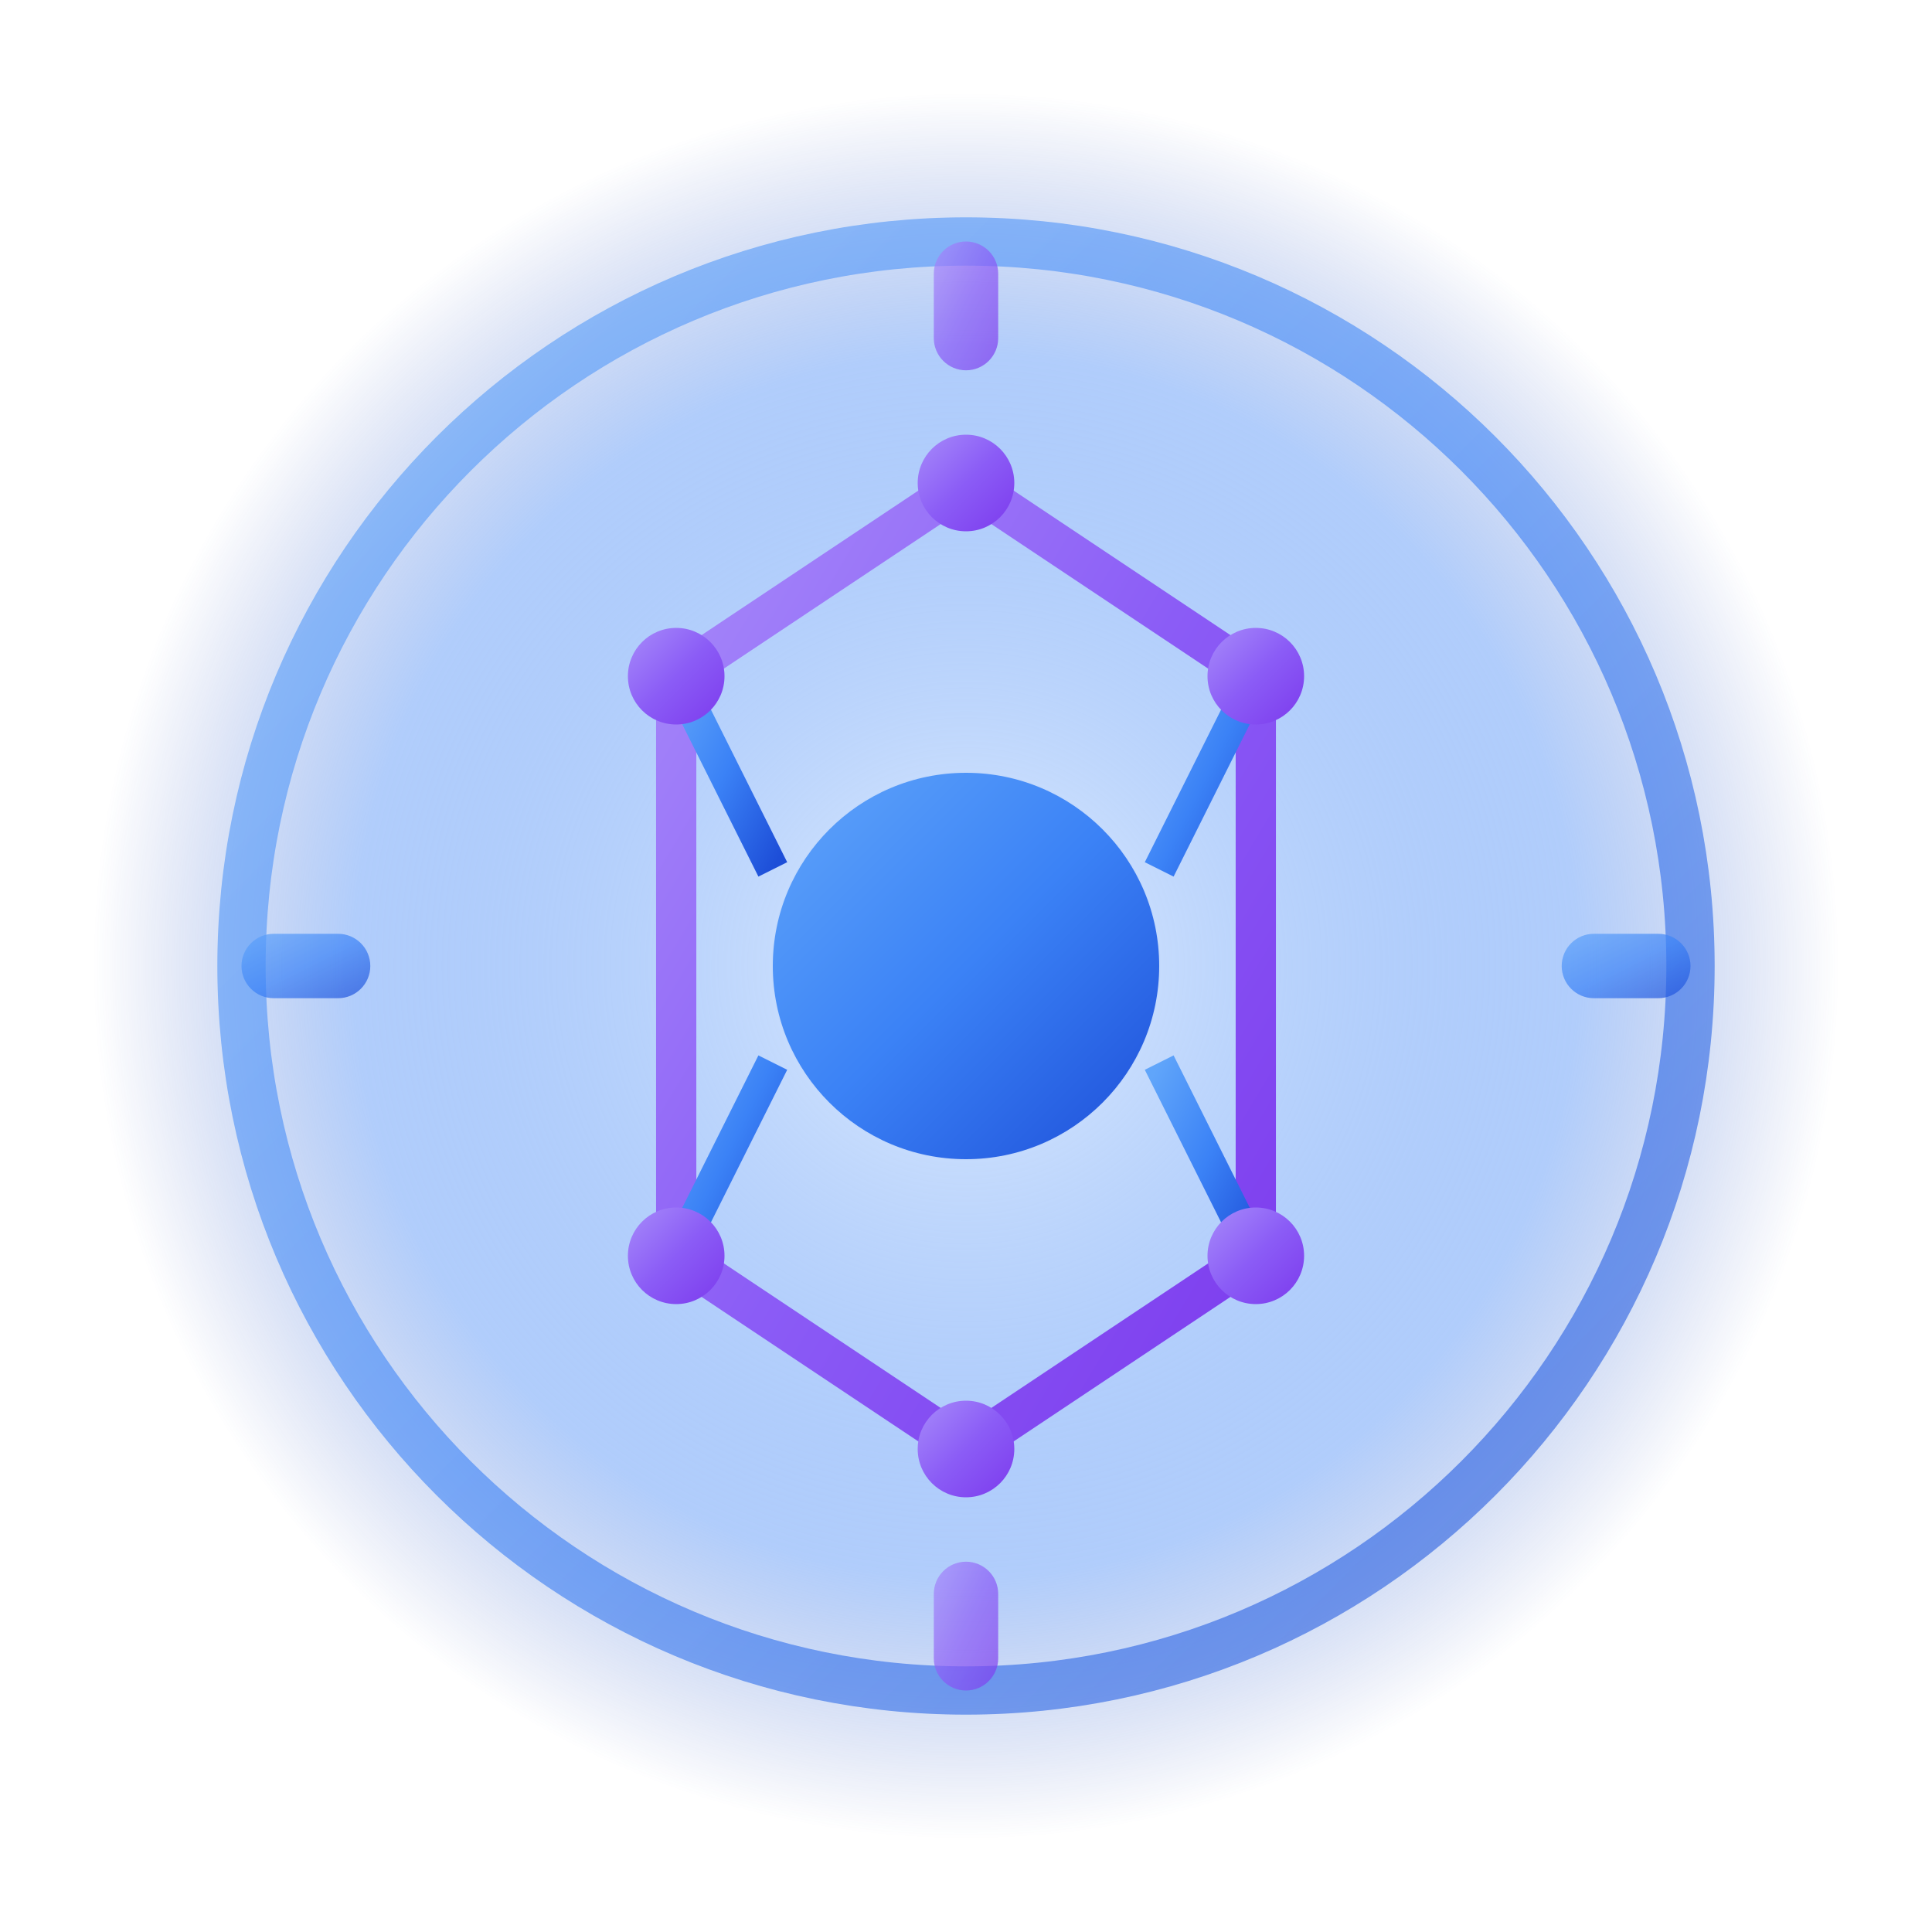
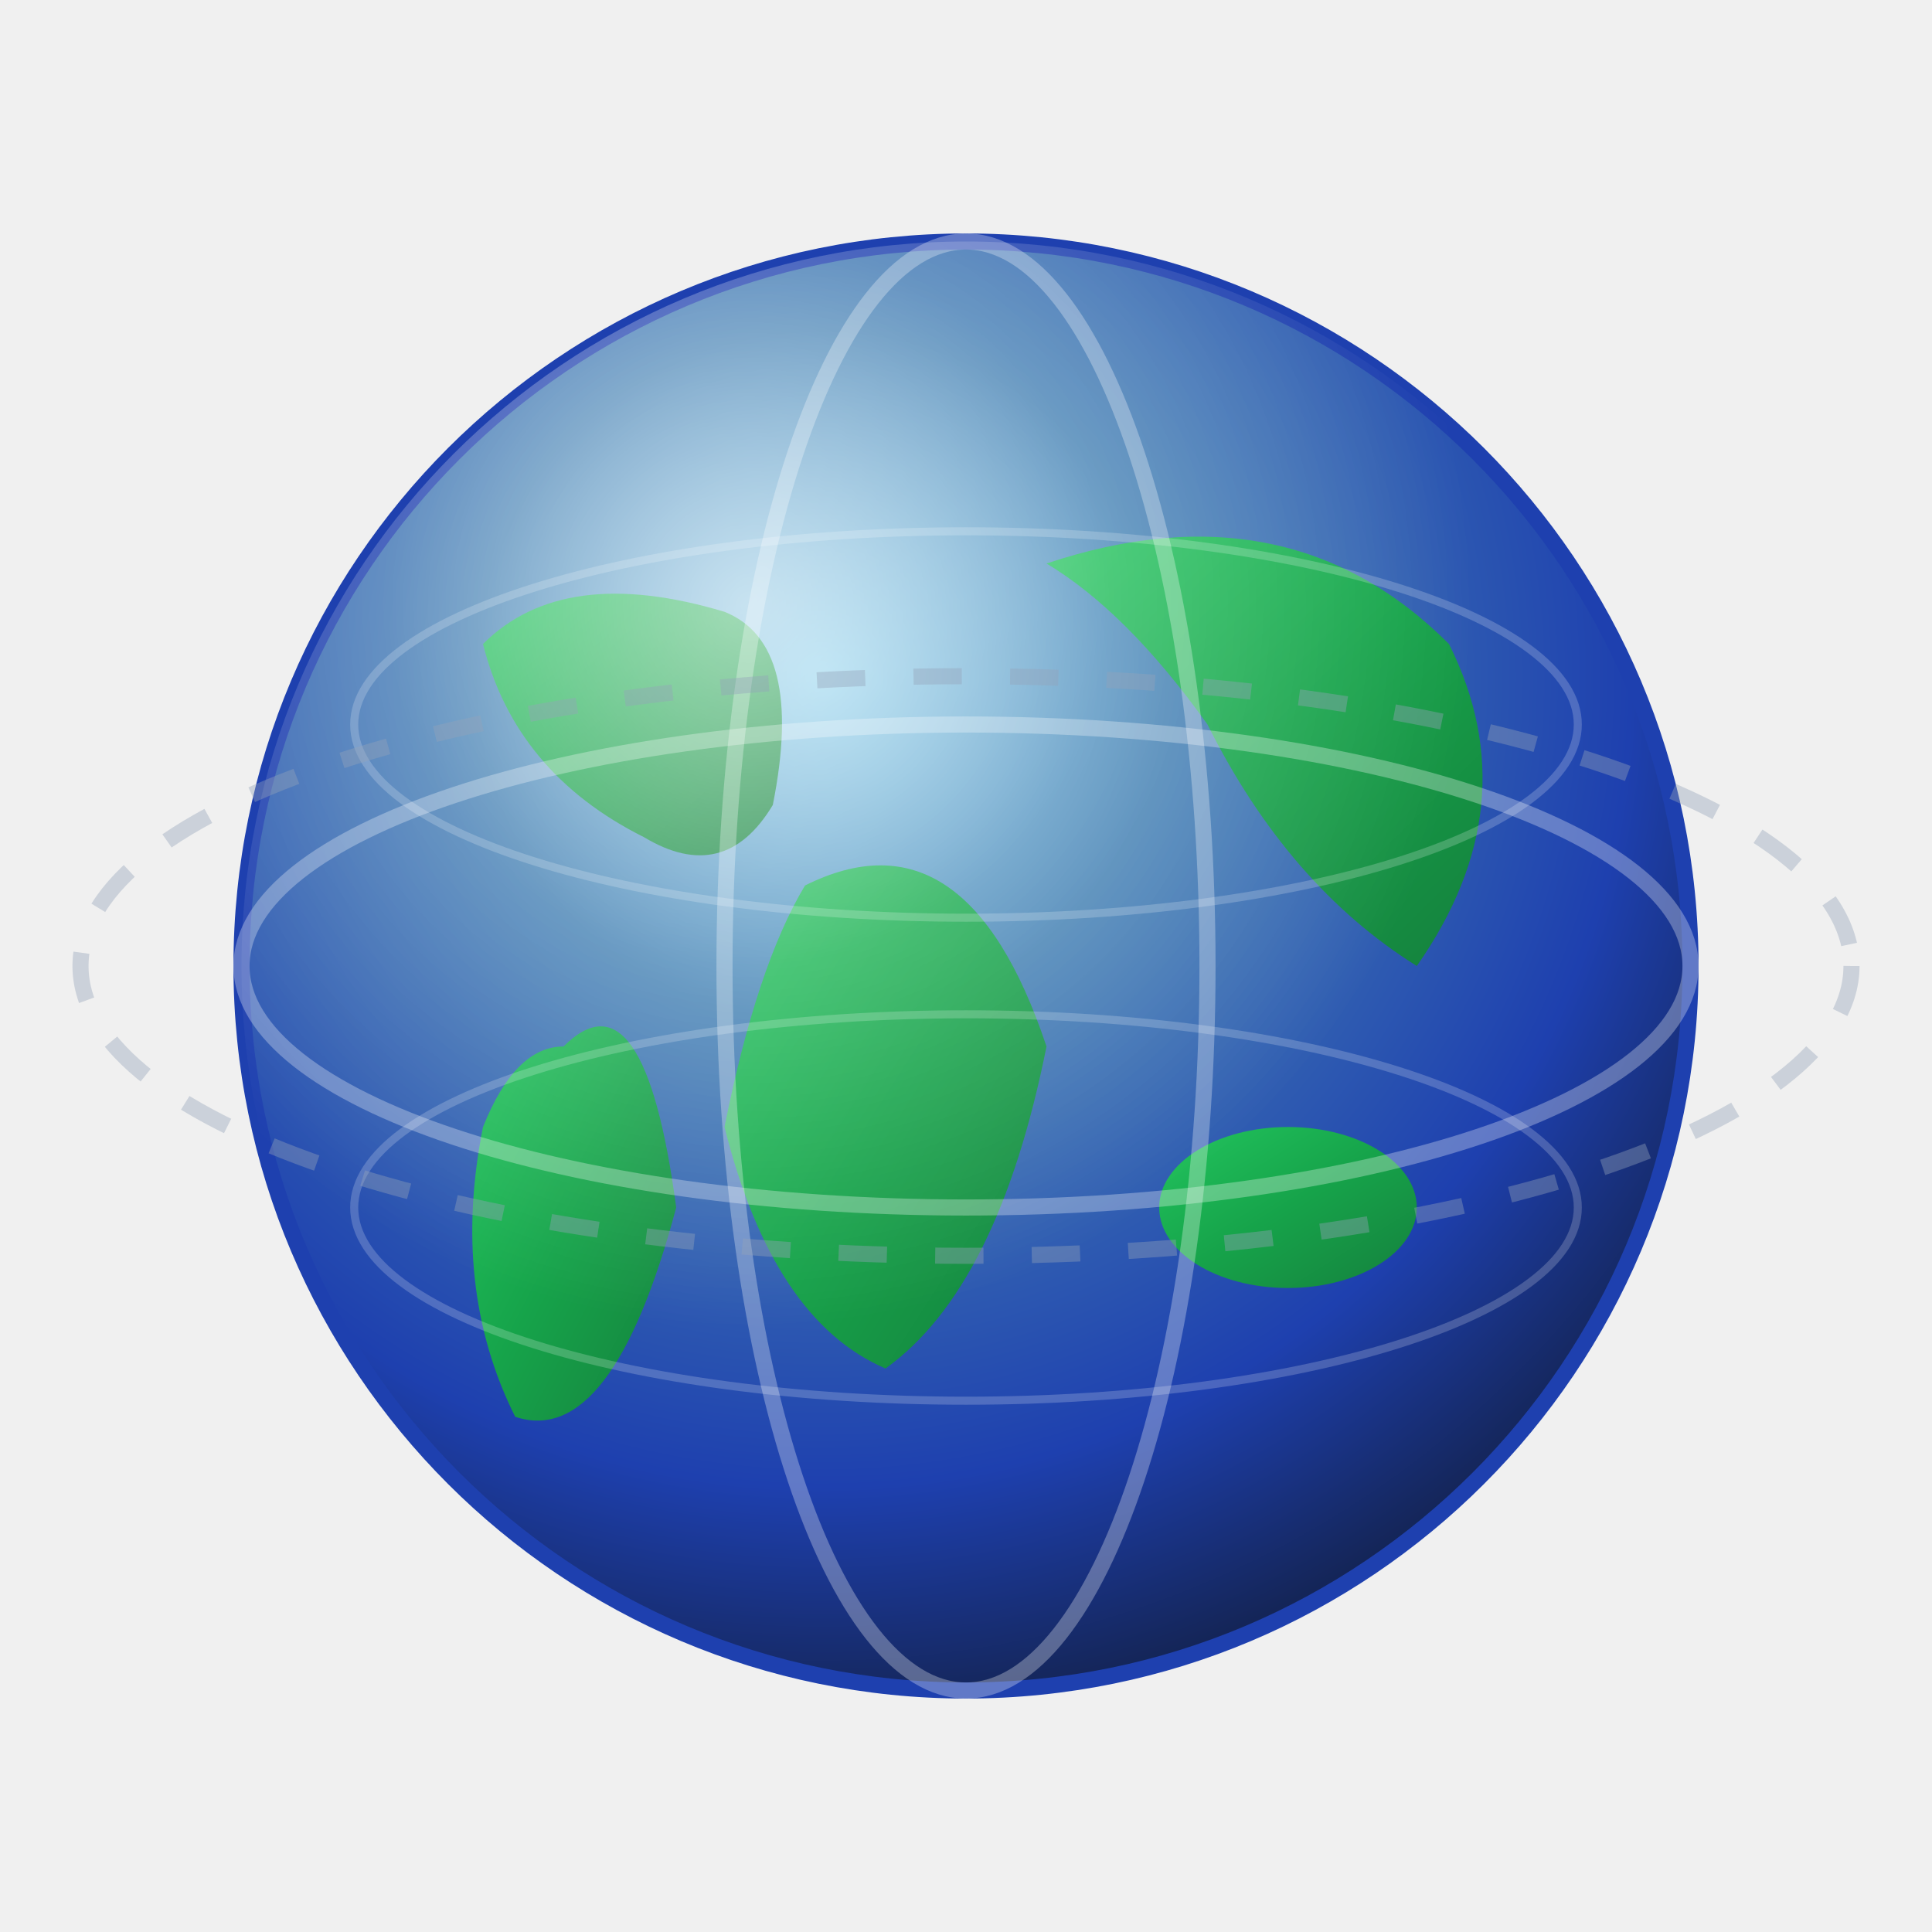
<svg xmlns="http://www.w3.org/2000/svg" viewBox="0 0 120 120">
  <defs>
-     <linearGradient id="primaryGradient" x1="0%" y1="0%" x2="100%" y2="100%">
-       <stop offset="0%" stop-color="#60A5FA" />
-       <stop offset="50%" stop-color="#3B82F6" />
-       <stop offset="100%" stop-color="#1D4ED8" />
+     <radialGradient id="earthGradient" cx="40%" cy="30%" r="80%">
+       <stop offset="0%" stop-color="#87CEEB" />
+       <stop offset="30%" stop-color="#4682B4" />
+       <stop offset="70%" stop-color="#1E40AF" />
+       <stop offset="100%" stop-color="#0F172A" />
+     </radialGradient>
+     <linearGradient id="landGradient" x1="0%" y1="0%" x2="100%" y2="100%">
+       <stop offset="0%" stop-color="#22C55E" />
+       <stop offset="50%" stop-color="#16A34A" />
+       <stop offset="100%" stop-color="#15803D" />
    </linearGradient>
-     <linearGradient id="accentGradient" x1="0%" y1="0%" x2="100%" y2="100%">
-       <stop offset="0%" stop-color="#A78BFA" />
-       <stop offset="50%" stop-color="#8B5CF6" />
-       <stop offset="100%" stop-color="#7C3AED" />
-     </linearGradient>
-     <radialGradient id="glowGradient" cx="50%" cy="50%" r="50%">
-       <stop offset="0%" stop-color="#DBEAFE" stop-opacity="0.8" />
-       <stop offset="70%" stop-color="#3B82F6" stop-opacity="0.4" />
-       <stop offset="100%" stop-color="#1E40AF" stop-opacity="0" />
+     <radialGradient id="highlightGradient" cx="35%" cy="25%" r="50%">
+       <stop offset="0%" stop-color="#FFFFFF" stop-opacity="0.6" />
+       <stop offset="50%" stop-color="#FFFFFF" stop-opacity="0.2" />
+       <stop offset="100%" stop-color="#FFFFFF" stop-opacity="0" />
    </radialGradient>
  </defs>
-   <rect width="120" height="120" fill="#ffffff" />
-   <circle cx="60" cy="60" r="55" fill="url(#glowGradient)" />
-   <circle cx="60" cy="60" r="45" fill="none" stroke="url(#primaryGradient)" stroke-width="3" opacity="0.6" />
-   <circle cx="60" cy="60" r="12" fill="url(#primaryGradient)" />
-   <polygon points="60,30 78,42 78,78 60,90 42,78 42,42" fill="none" stroke="url(#accentGradient)" stroke-width="2.5" />
-   <line x1="60" y1="48" x2="60" y2="30" stroke="url(#primaryGradient)" stroke-width="2" />
-   <line x1="72" y1="54" x2="78" y2="42" stroke="url(#primaryGradient)" stroke-width="2" />
-   <line x1="72" y1="66" x2="78" y2="78" stroke="url(#primaryGradient)" stroke-width="2" />
-   <line x1="60" y1="72" x2="60" y2="90" stroke="url(#primaryGradient)" stroke-width="2" />
-   <line x1="48" y1="66" x2="42" y2="78" stroke="url(#primaryGradient)" stroke-width="2" />
-   <line x1="48" y1="54" x2="42" y2="42" stroke="url(#primaryGradient)" stroke-width="2" />
-   <circle cx="60" cy="30" r="3" fill="url(#accentGradient)" />
-   <circle cx="78" cy="42" r="3" fill="url(#accentGradient)" />
-   <circle cx="78" cy="78" r="3" fill="url(#accentGradient)" />
-   <circle cx="60" cy="90" r="3" fill="url(#accentGradient)" />
-   <circle cx="42" cy="78" r="3" fill="url(#accentGradient)" />
-   <circle cx="42" cy="42" r="3" fill="url(#accentGradient)" />
-   <rect x="15" y="58" width="8" height="4" rx="2" fill="url(#primaryGradient)" opacity="0.7" />
-   <rect x="97" y="58" width="8" height="4" rx="2" fill="url(#primaryGradient)" opacity="0.7" />
-   <rect x="58" y="15" width="4" height="8" rx="2" fill="url(#accentGradient)" opacity="0.7" />
-   <rect x="58" y="97" width="4" height="8" rx="2" fill="url(#accentGradient)" opacity="0.7" />
+   <circle cx="60" cy="60" r="45" fill="url(#earthGradient)" stroke="#1E40AF" stroke-width="1" />
+   <path d="M 30 40 Q 35 35 45 38 Q 50 40 48 50 Q 45 55 40 52 Q 32 48 30 40" fill="url(#landGradient)" />
+   <path d="M 65 35 Q 80 30 90 40 Q 95 50 88 60 Q 80 55 75 45 Q 70 38 65 35" fill="url(#landGradient)" />
+   <path d="M 50 55 Q 60 50 65 65 Q 62 80 55 85 Q 48 82 45 70 Q 47 60 50 55" fill="url(#landGradient)" />
+   <path d="M 35 65 Q 40 60 42 75 Q 38 90 32 88 Q 28 80 30 70 Q 32 65 35 65" fill="url(#landGradient)" />
+   <ellipse cx="80" cy="75" rx="8" ry="5" fill="url(#landGradient)" />
+   <ellipse cx="60" cy="60" rx="45" ry="15" fill="none" stroke="#FFFFFF" stroke-width="1" opacity="0.3" />
+   <ellipse cx="60" cy="60" rx="15" ry="45" fill="none" stroke="#FFFFFF" stroke-width="1" opacity="0.3" />
+   <ellipse cx="60" cy="45" rx="38" ry="12" fill="none" stroke="#FFFFFF" stroke-width="0.5" opacity="0.2" />
+   <ellipse cx="60" cy="75" rx="38" ry="12" fill="none" stroke="#FFFFFF" stroke-width="0.5" opacity="0.2" />
+   <ellipse cx="60" cy="60" rx="45" ry="45" fill="url(#highlightGradient)" />
+   <ellipse cx="60" cy="60" rx="55" ry="18" fill="none" stroke="#94A3B8" stroke-width="1" opacity="0.4" stroke-dasharray="3,3" />
</svg>
